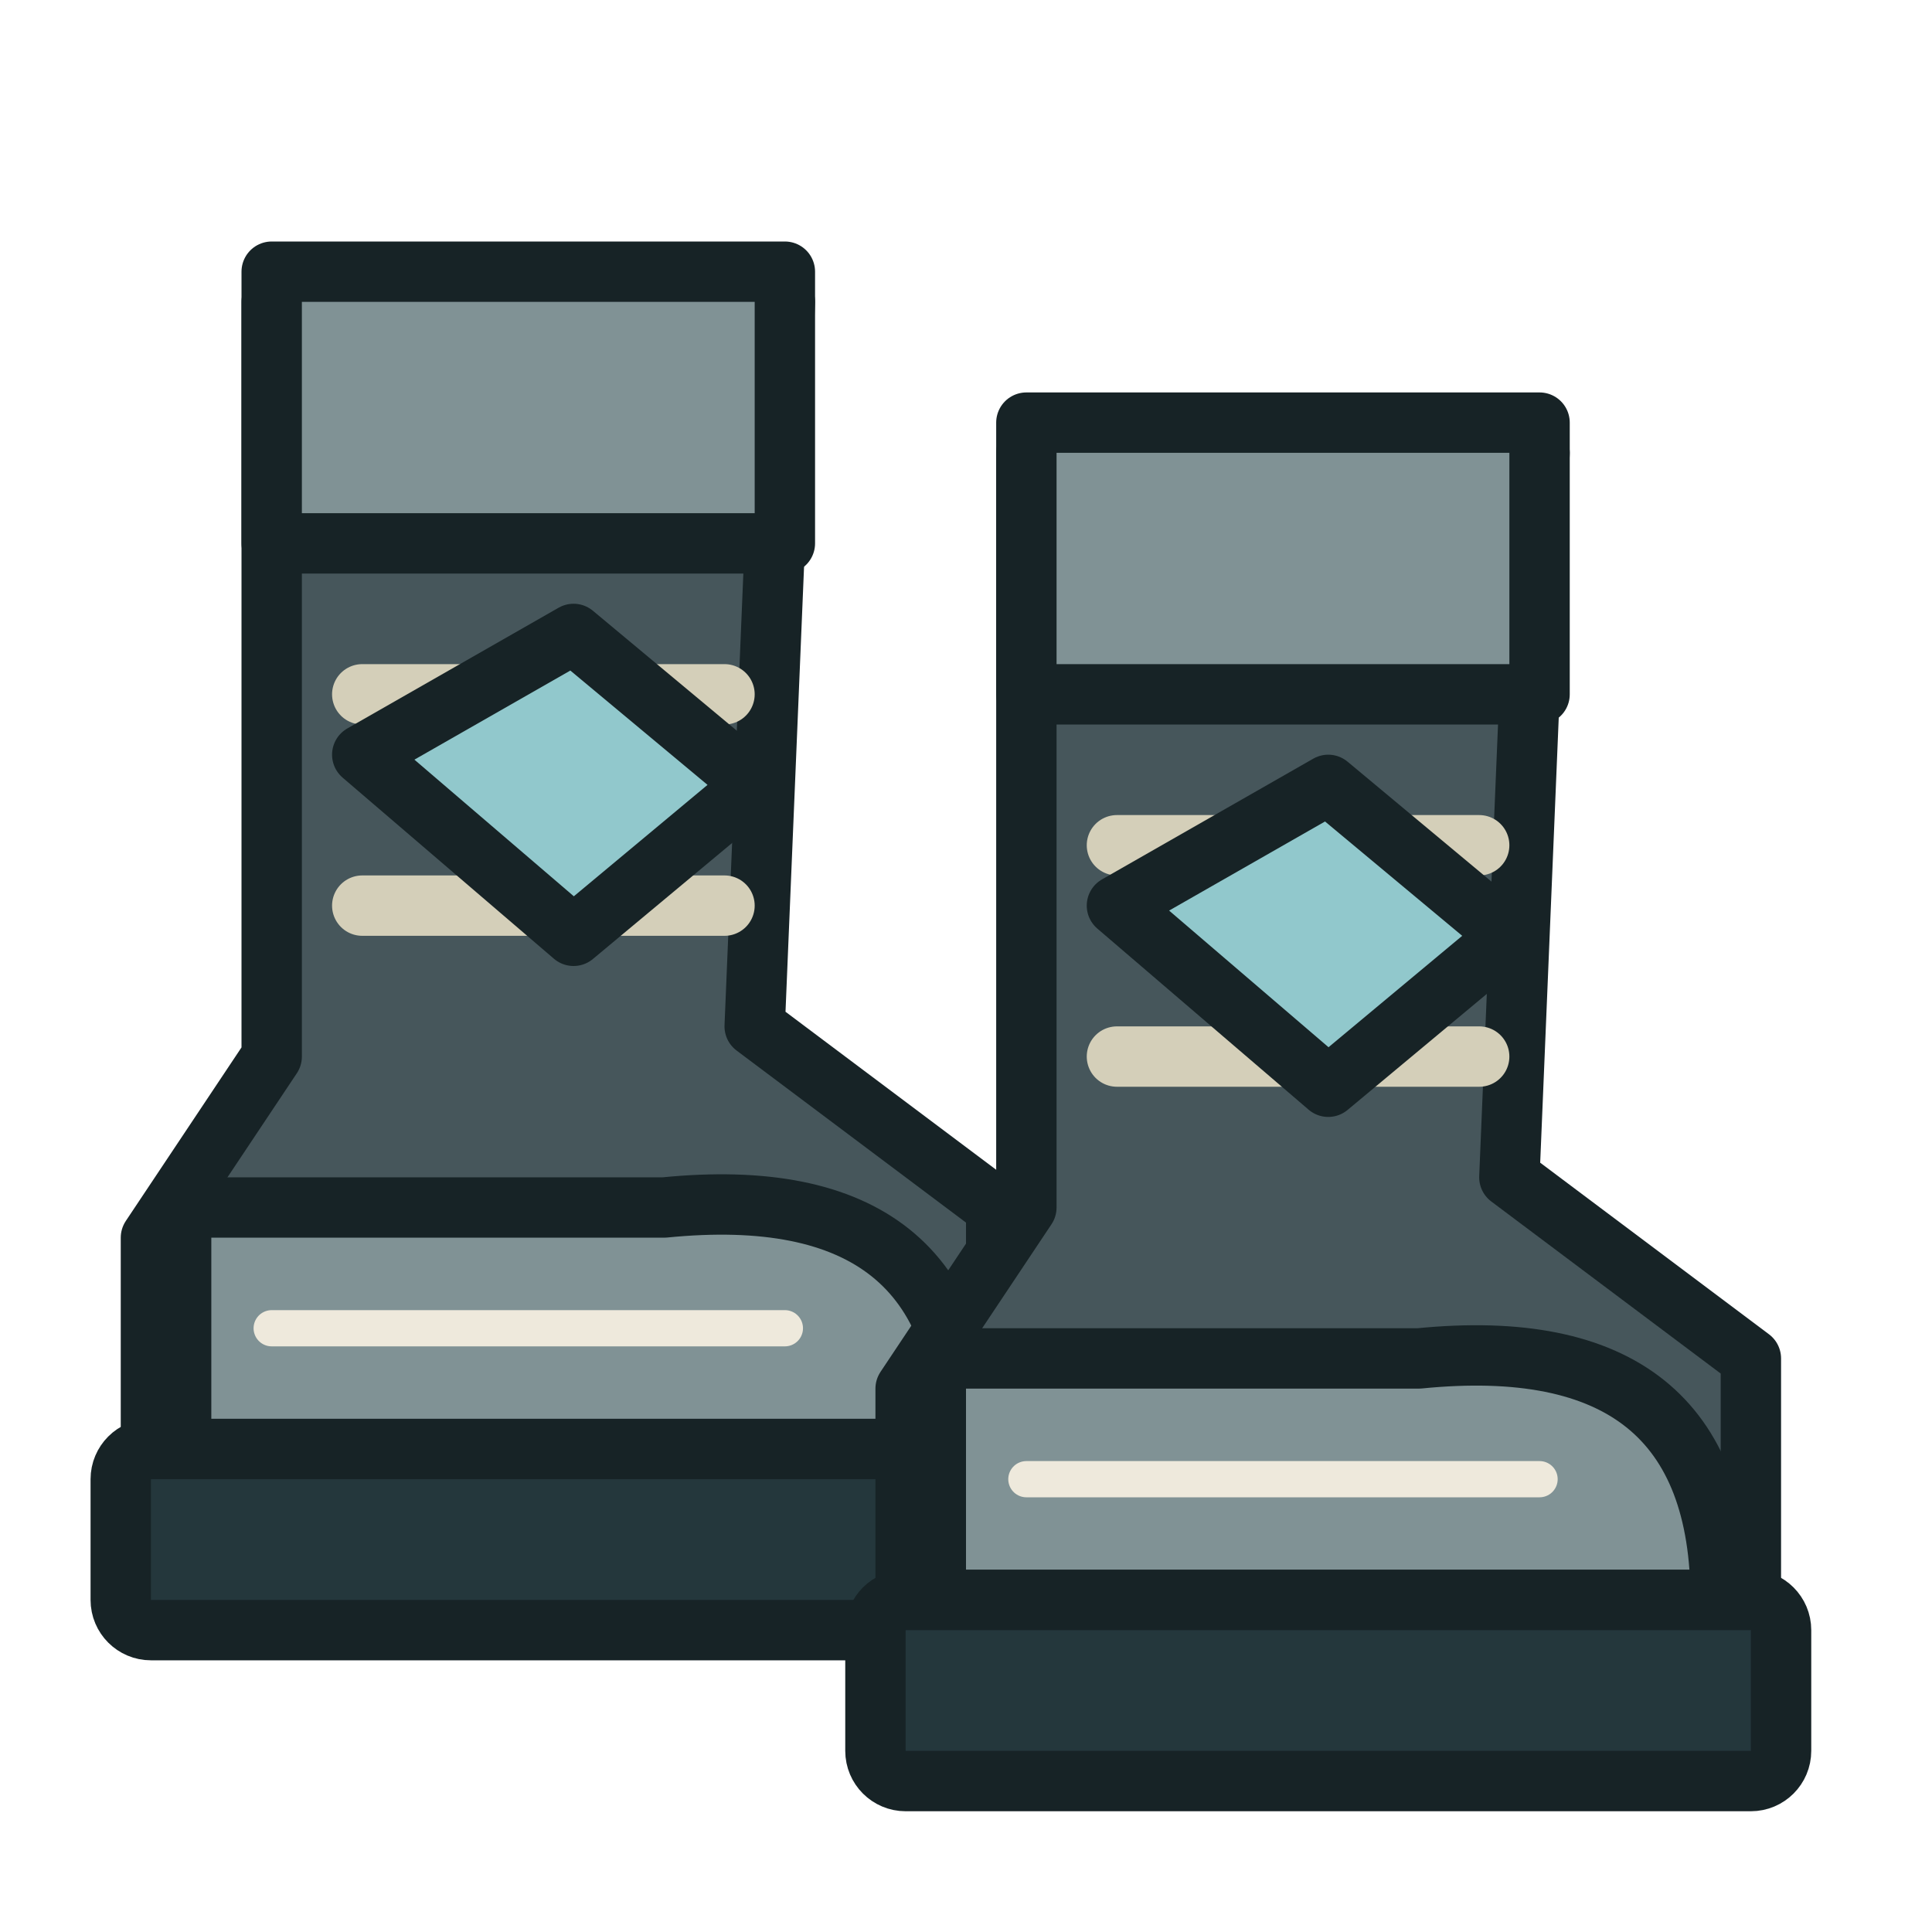
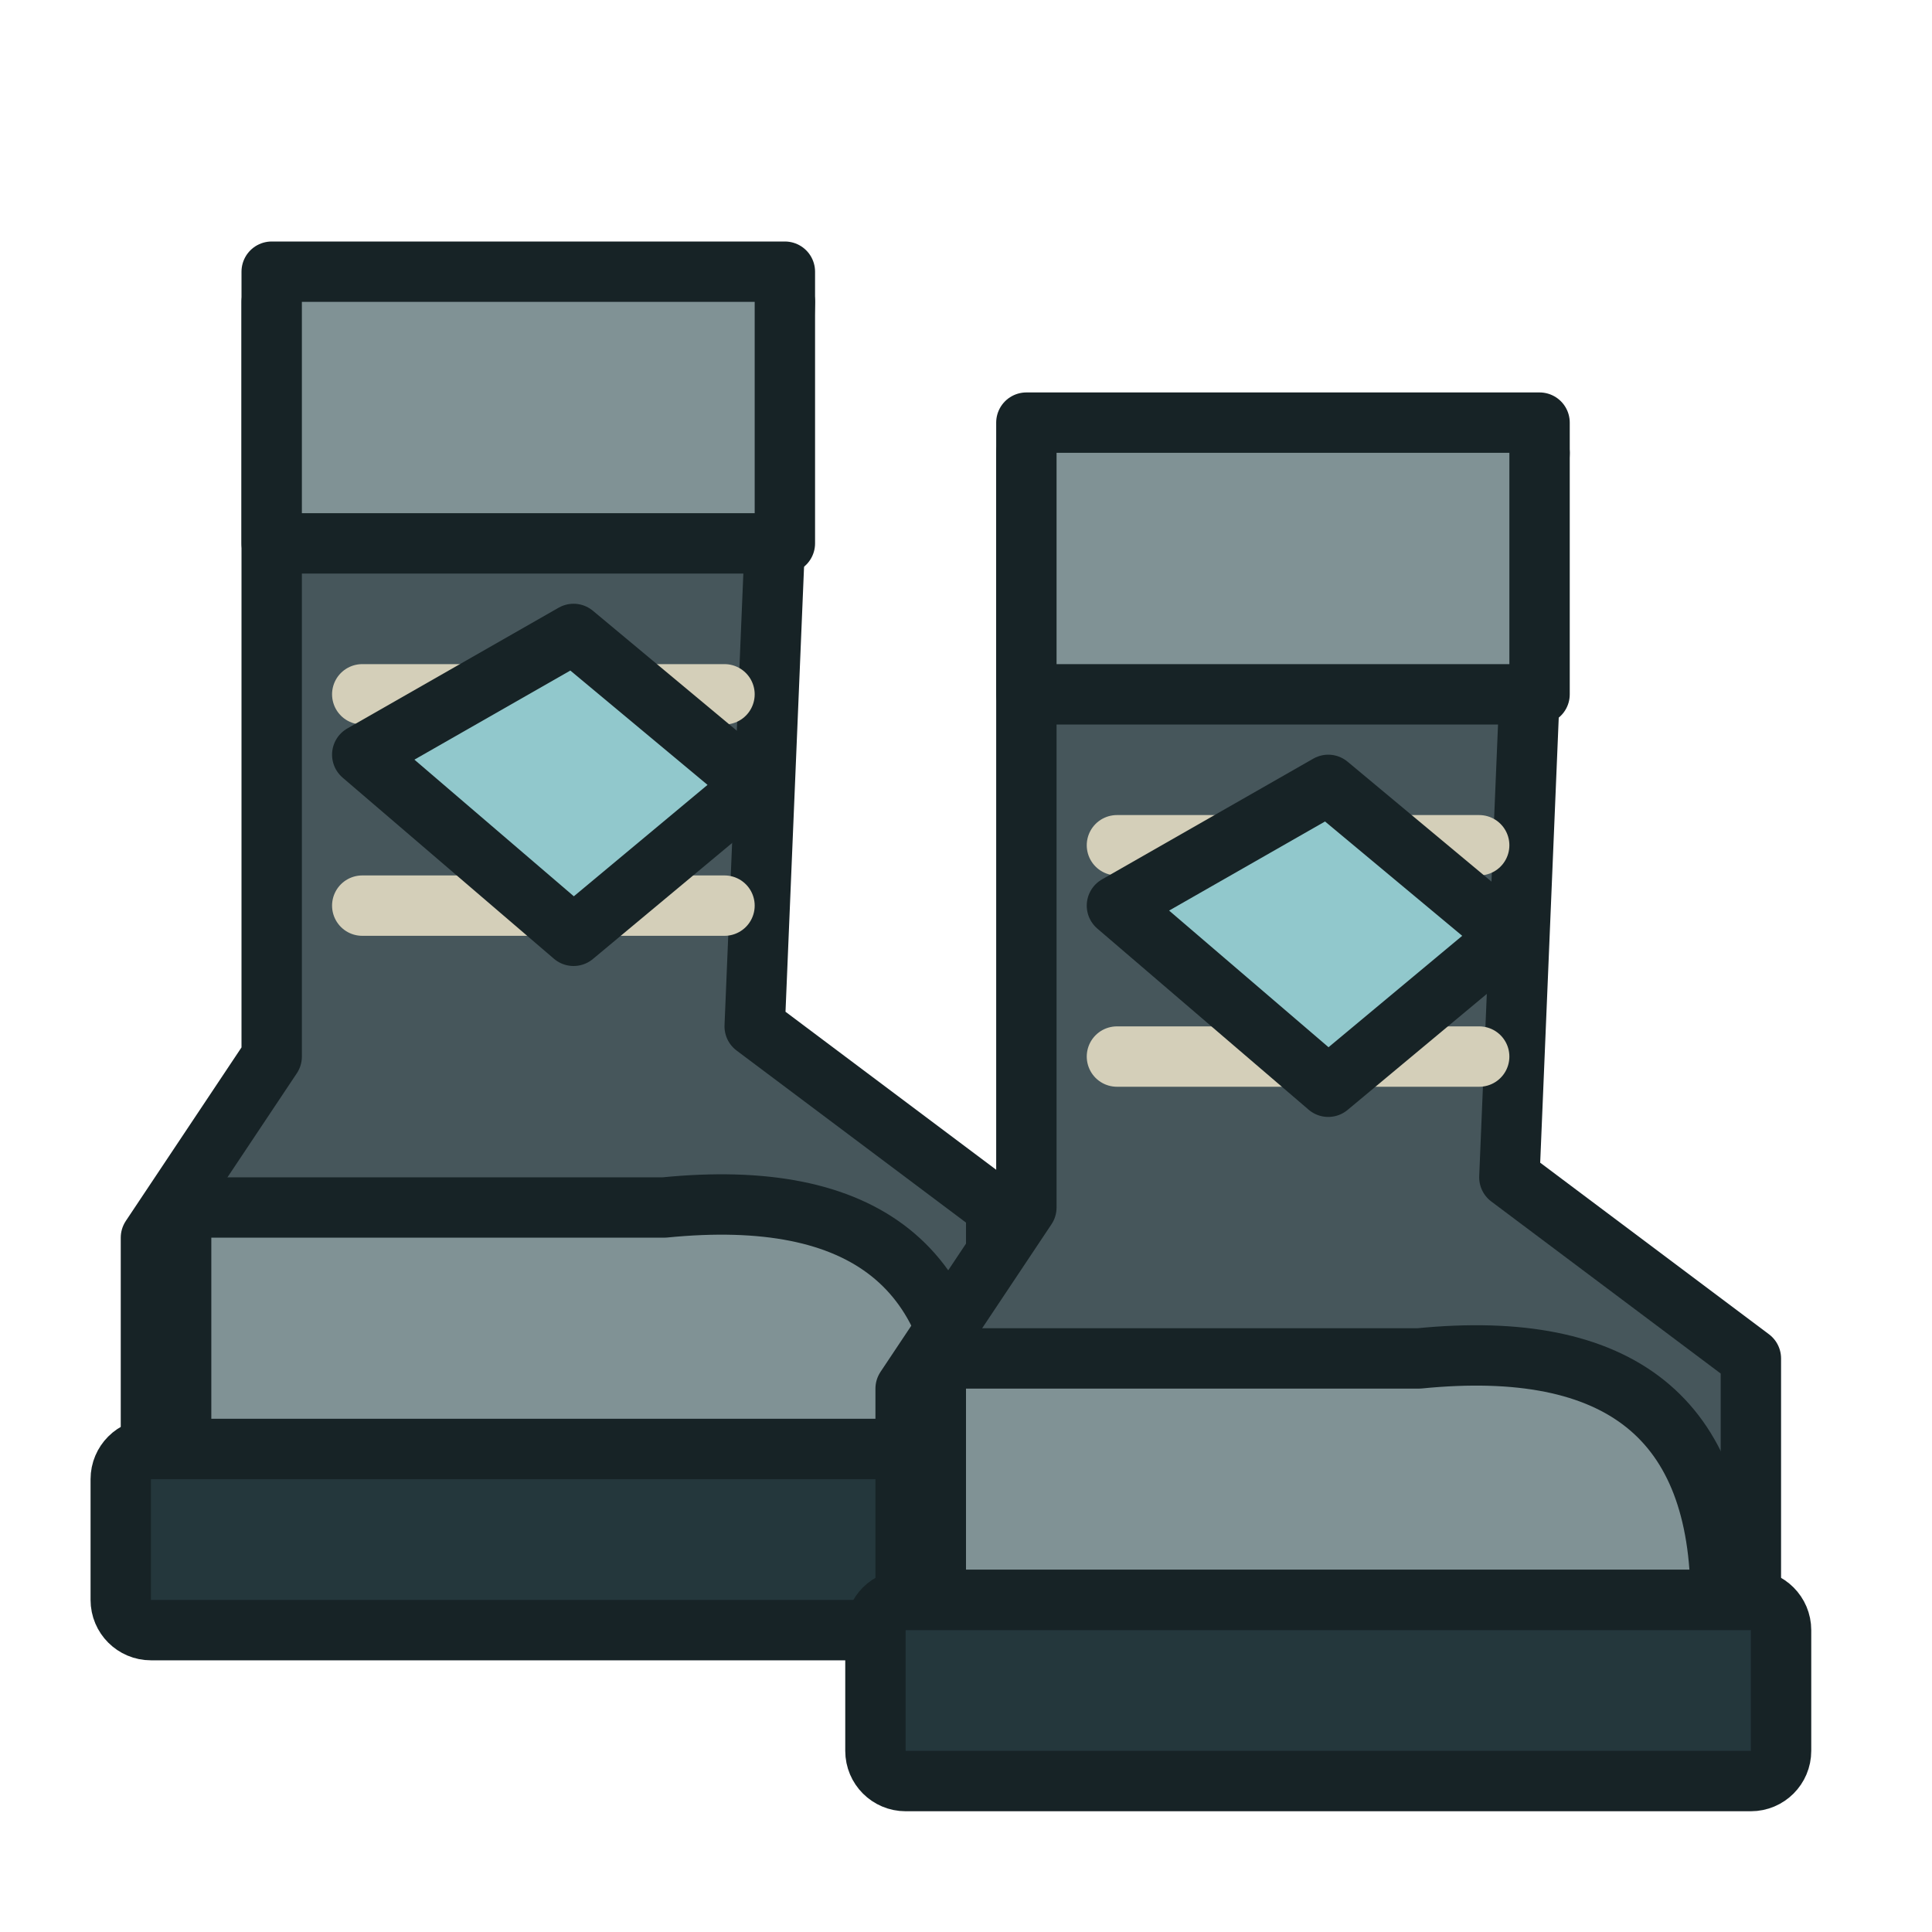
<svg xmlns="http://www.w3.org/2000/svg" width="64" height="64" viewBox="0 0 64 64">
  <g stroke-linejoin="round" stroke-linecap="round">
    <g transform="translate(4 8)">
      <path d="M5 2H22L21 26L29 32V42H1V33L5 27Z" fill="#46565b" stroke="#172326" stroke-width="2" />
      <path d="M2 32H18Q28 31 28 40H2Z" fill="#809295" stroke="#172326" stroke-width="2" />
      <path d="M8 8H20M8 15H20M8 22H20" fill="none" stroke="#d4cfb9" stroke-width="2" />
-       <path d="M7 4H18M5 36H22" fill="none" stroke="#eee9dc" stroke-width="1.2" />
      <rect x="0" y="40" width="30" height="6" rx="1" fill="#24373c" stroke="#172326" stroke-width="2" />
      <path d="M5 1H22V10H5Z" fill="#809295" stroke="#172326" stroke-width="2" />
      <path d="M8 17L15 13L21 18L15 23Z" fill="#91c8cc" stroke="#172326" stroke-width="2" />
    </g>
    <g transform="translate(29 13)">
      <path d="M5 2H22L21 26L29 32V42H1V33L5 27Z" fill="#46565b" stroke="#172326" stroke-width="2" />
      <path d="M2 32H18Q28 31 28 40H2Z" fill="#809295" stroke="#172326" stroke-width="2" />
      <path d="M8 8H20M8 15H20M8 22H20" fill="none" stroke="#d4cfb9" stroke-width="2" />
-       <path d="M7 4H18M5 36H22" fill="none" stroke="#eee9dc" stroke-width="1.2" />
      <rect x="0" y="40" width="30" height="6" rx="1" fill="#24373c" stroke="#172326" stroke-width="2" />
      <path d="M5 1H22V10H5Z" fill="#809295" stroke="#172326" stroke-width="2" />
      <path d="M8 17L15 13L21 18L15 23Z" fill="#91c8cc" stroke="#172326" stroke-width="2" />
    </g>
  </g>
</svg>
